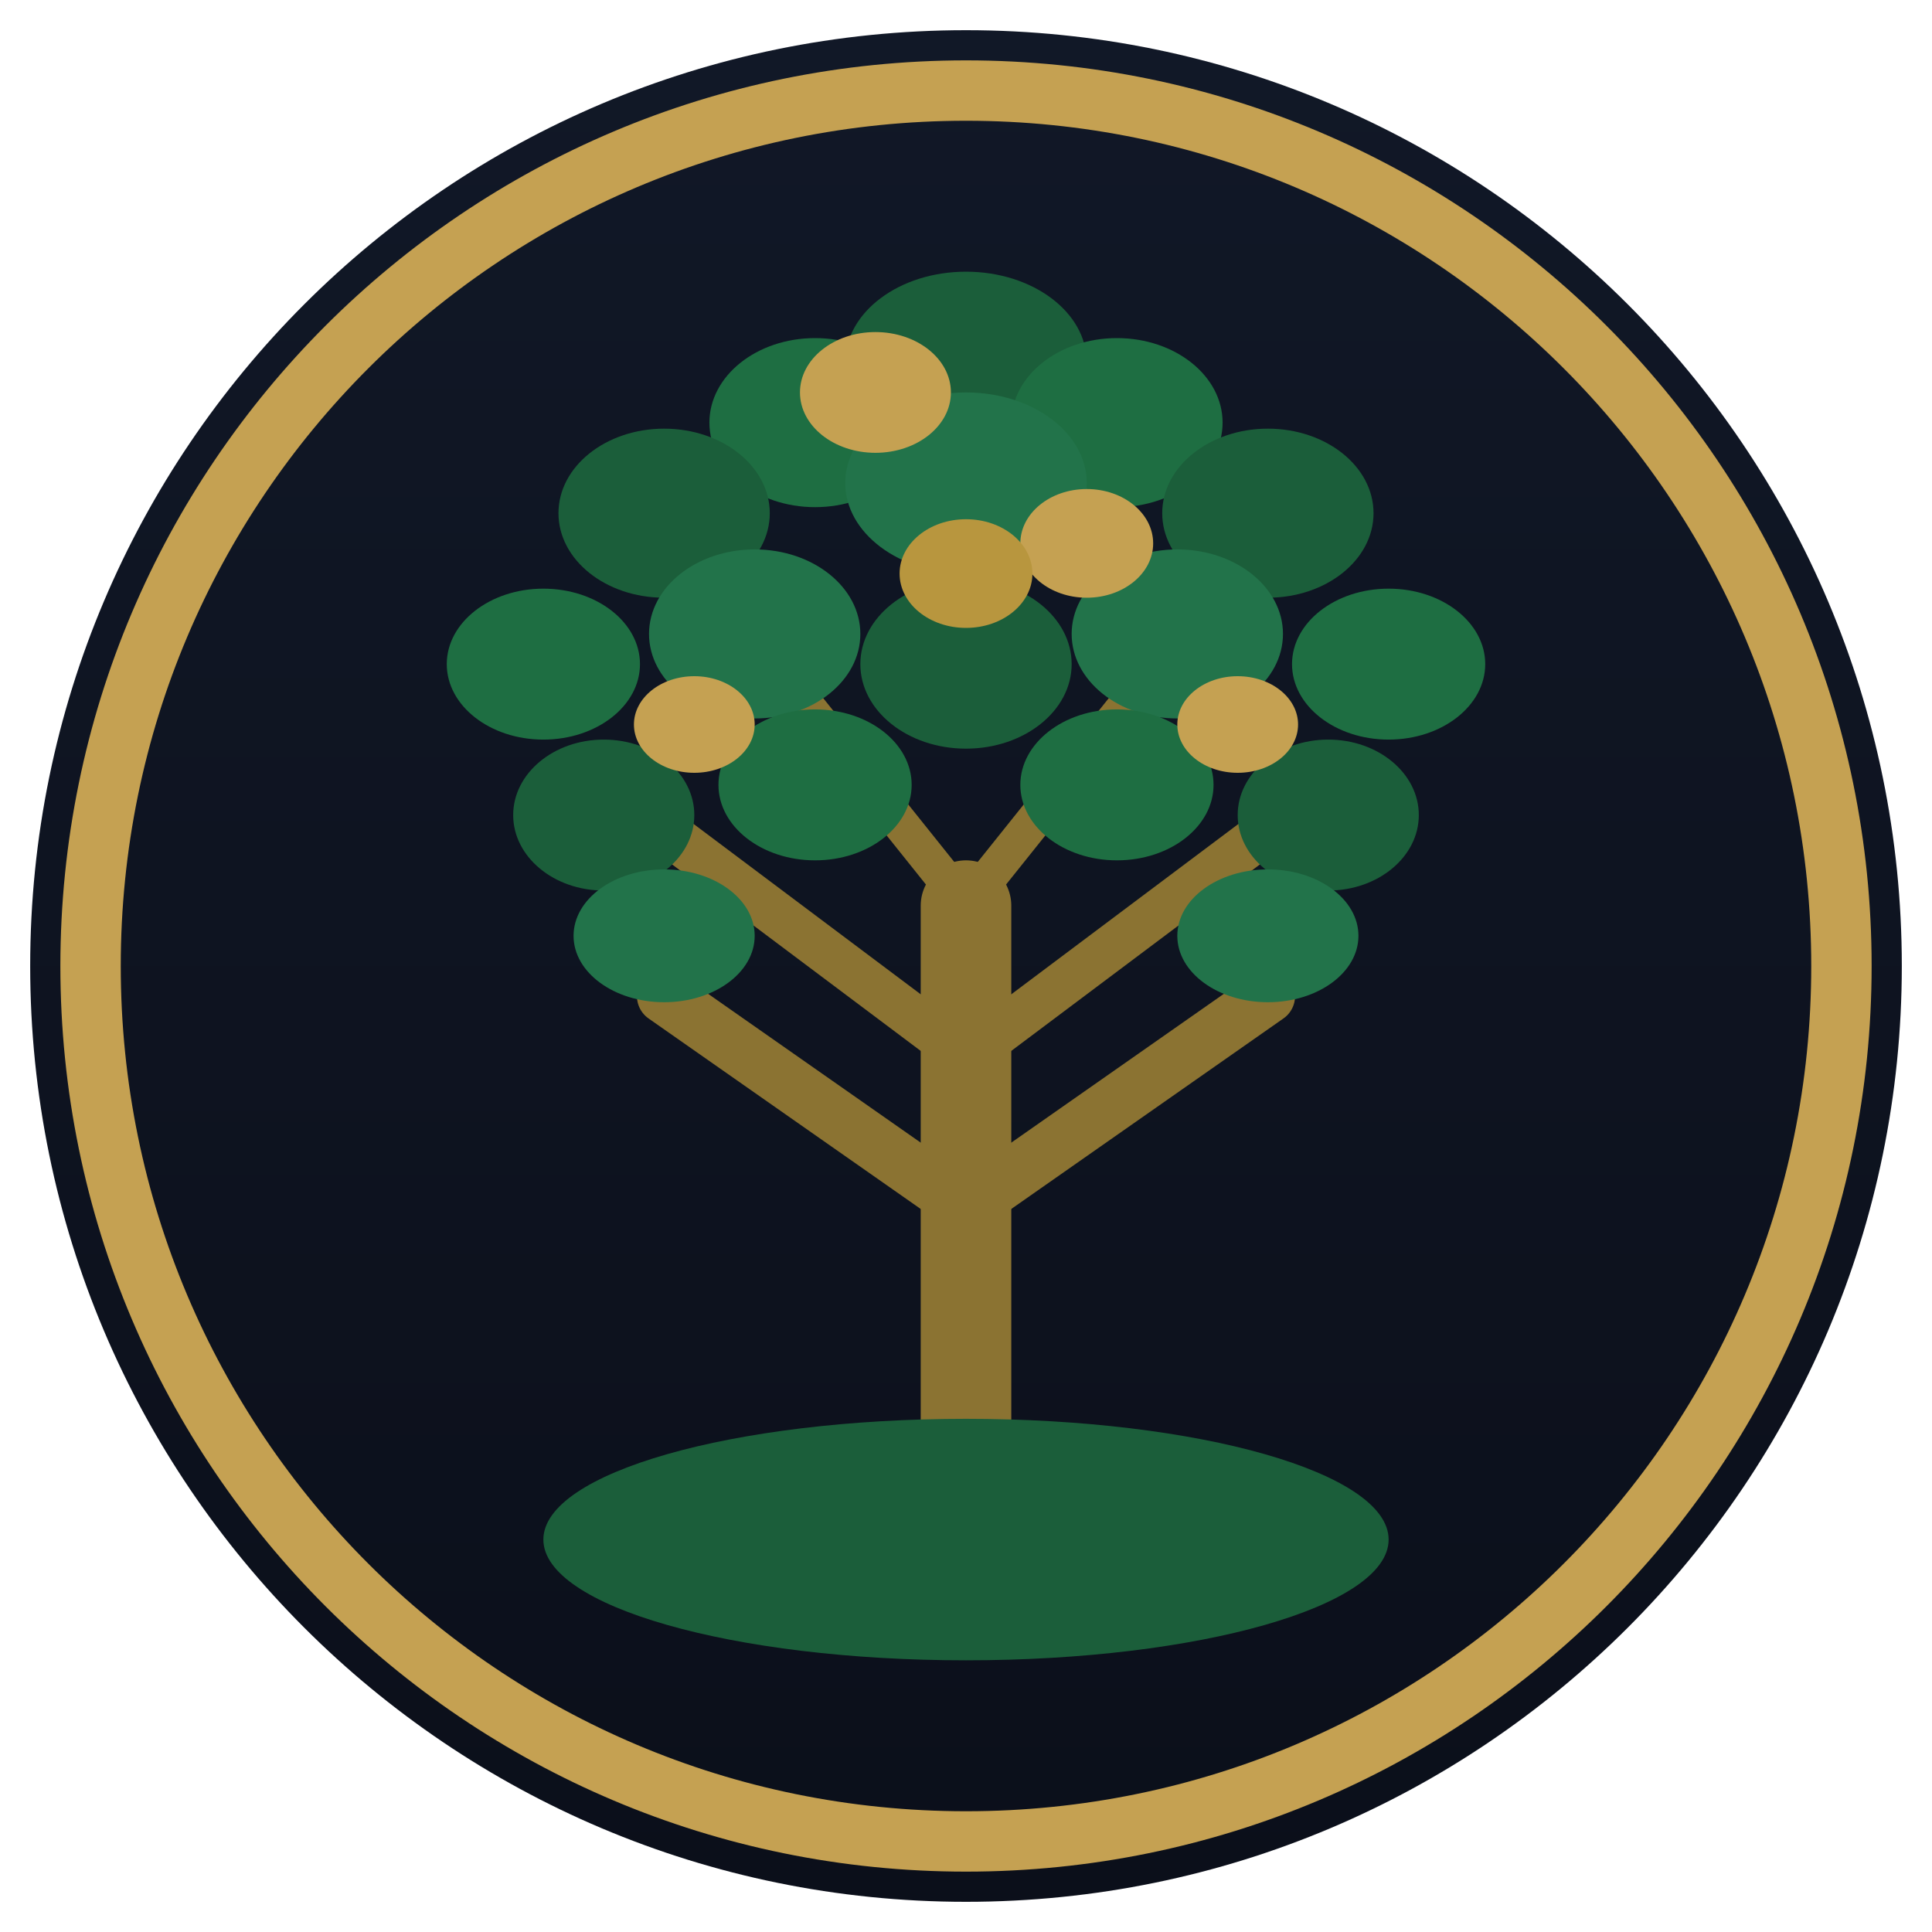
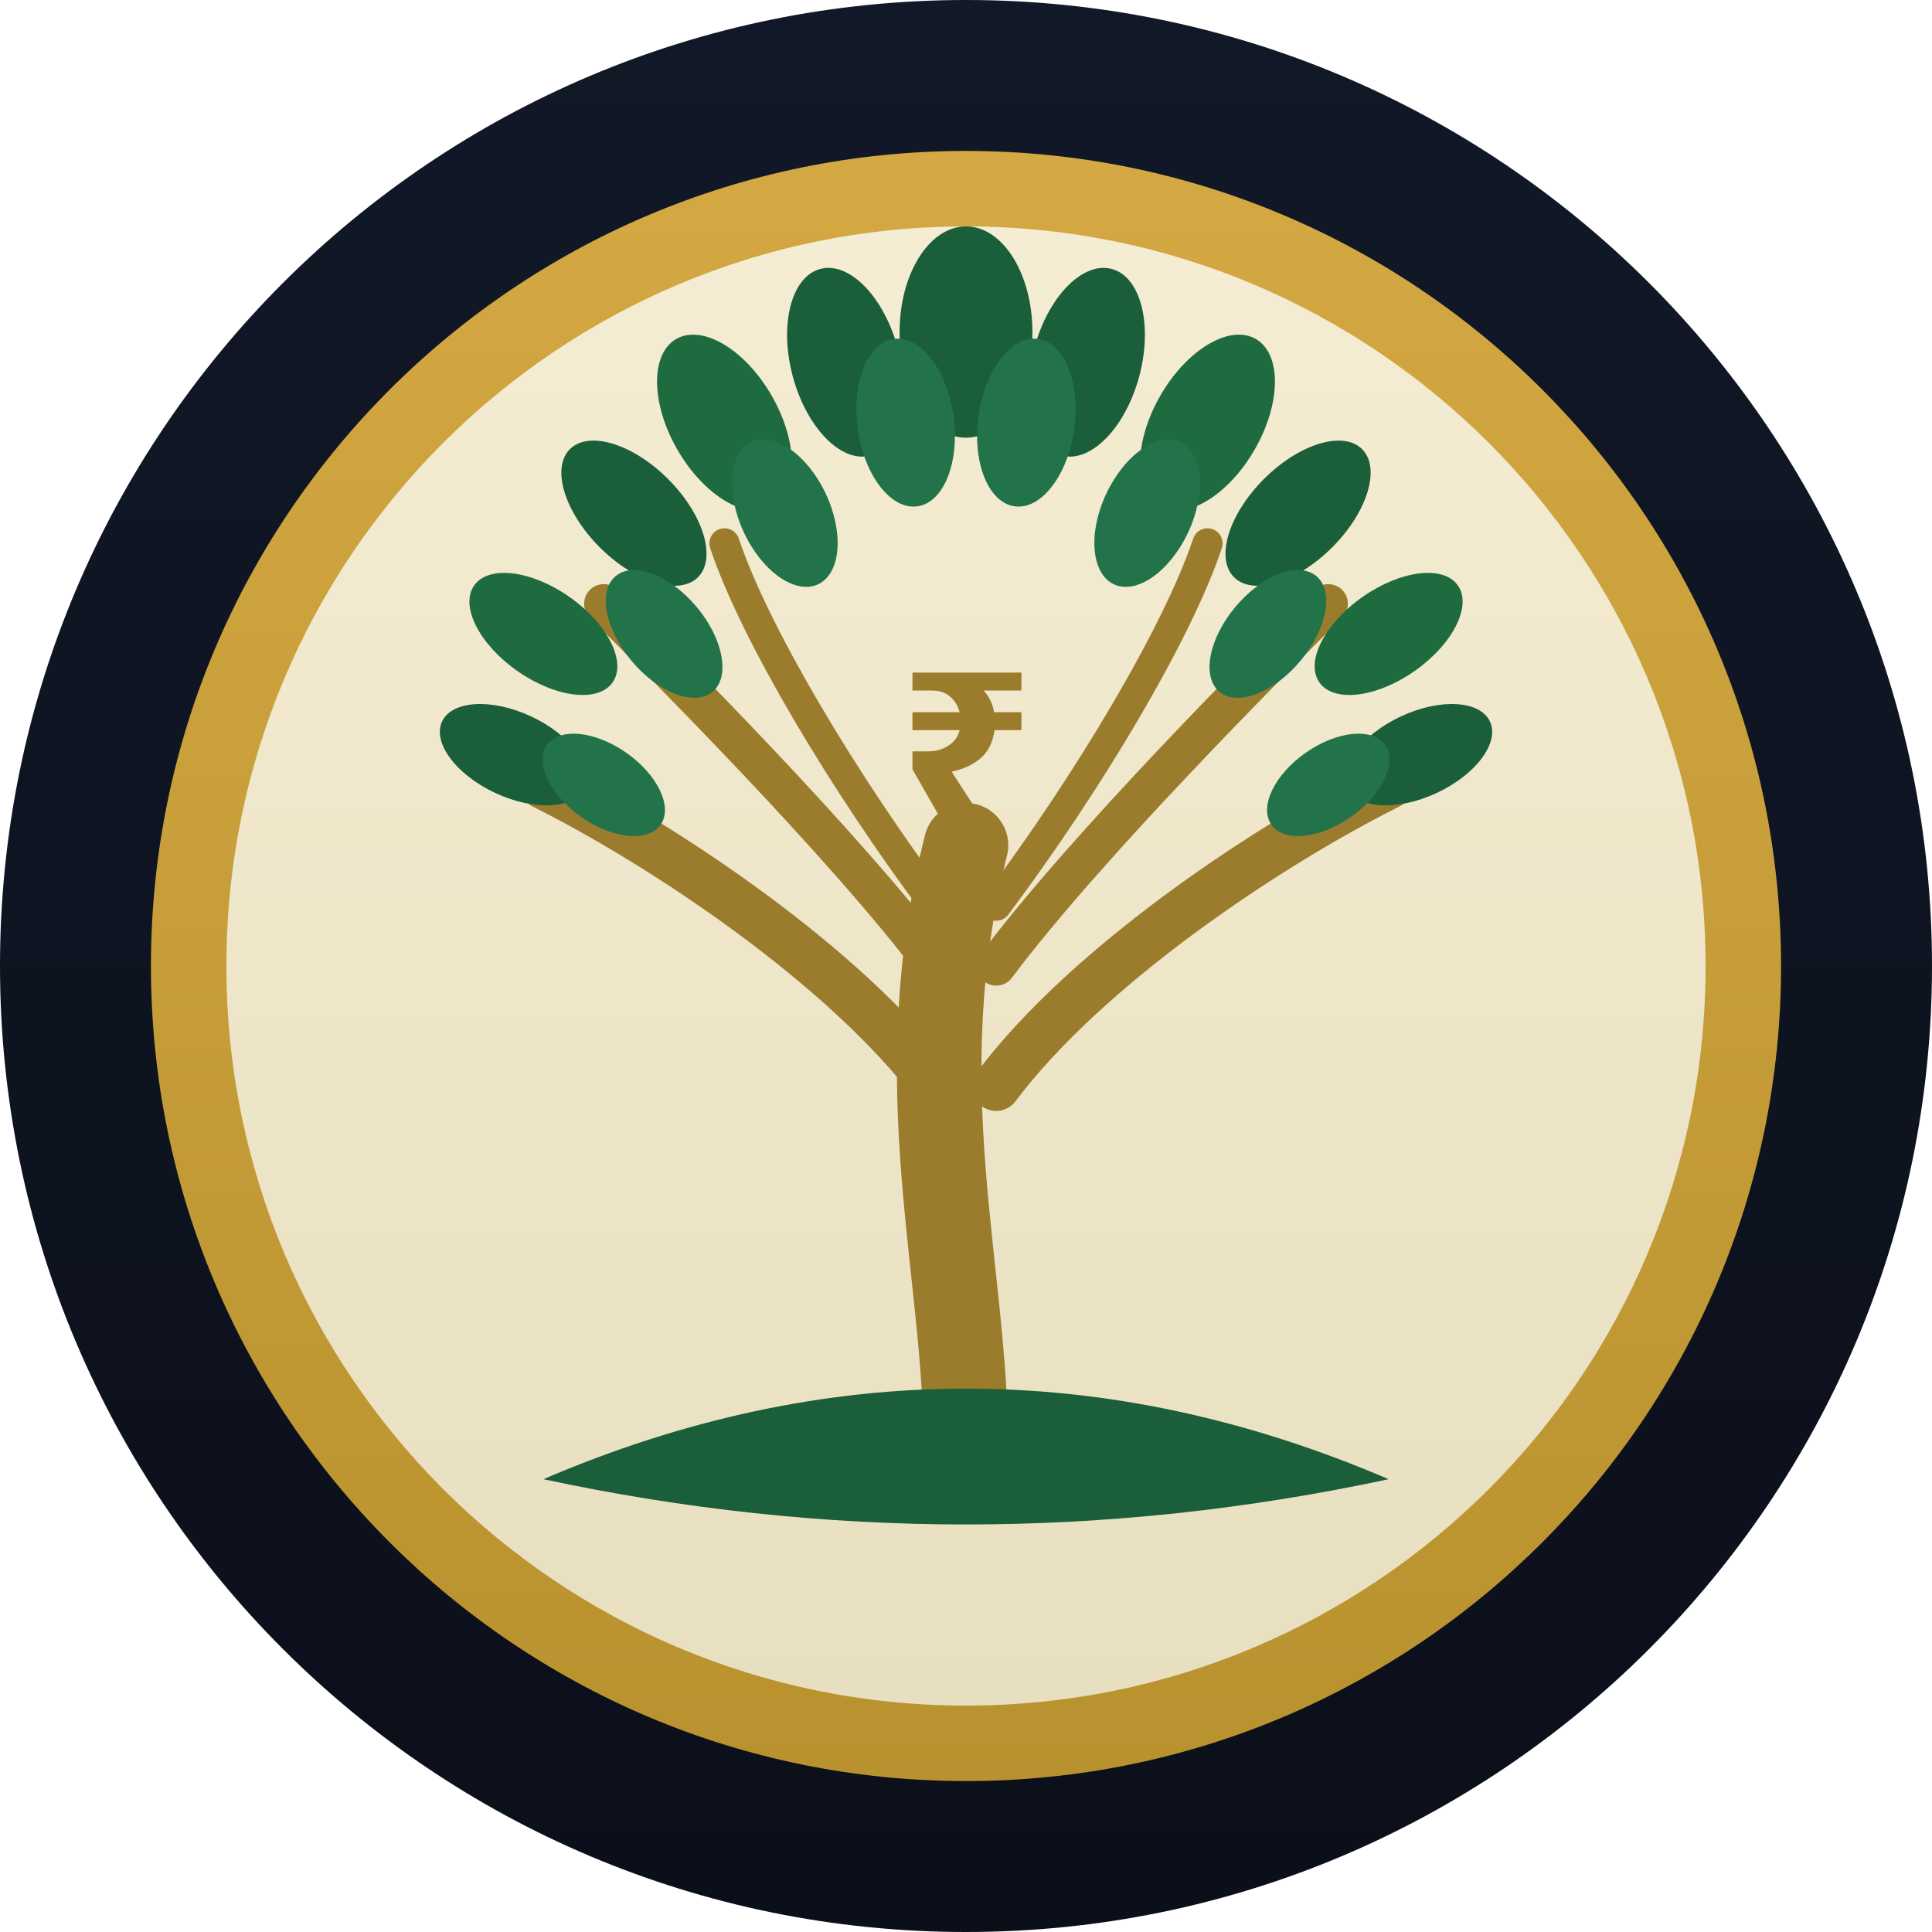
<svg xmlns="http://www.w3.org/2000/svg" viewBox="0 0 64 64">
  <defs>
    <linearGradient id="bg" x1="0" y1="0" x2="0" y2="1">
      <stop offset="0%" stop-color="#111827" />
      <stop offset="100%" stop-color="#0B0F1A" />
    </linearGradient>
+     <linearGradient id="gold" x1="0" y1="0" x2="0" y2="1">
+       <stop offset="0%" stop-color="#D4A843" />
+       <stop offset="100%" stop-color="#B8922E" />
+     </linearGradient>
+     <linearGradient id="inner" x1="0" y1="0" x2="0" y2="1">
+       <stop offset="0%" stop-color="#F5EDD3" />
+       <stop offset="100%" stop-color="#E8DFC0" />
+     </linearGradient>
  </defs>
-   <circle cx="32" cy="32" r="31" fill="url(#bg)" />
-   <circle cx="32" cy="32" r="29" fill="none" stroke="#C5A152" stroke-width="2" />
-   <line x1="32" y1="30" x2="32" y2="50" stroke="#8B7332" stroke-width="3" stroke-linecap="round" />
-   <line x1="32" y1="40" x2="22" y2="33" stroke="#8B7332" stroke-width="1.8" stroke-linecap="round" />
-   <line x1="32" y1="40" x2="42" y2="33" stroke="#8B7332" stroke-width="1.8" stroke-linecap="round" />
-   <line x1="32" y1="35" x2="20" y2="26" stroke="#8B7332" stroke-width="1.5" stroke-linecap="round" />
-   <line x1="32" y1="35" x2="44" y2="26" stroke="#8B7332" stroke-width="1.5" stroke-linecap="round" />
-   <line x1="32" y1="30" x2="24" y2="20" stroke="#8B7332" stroke-width="1.2" stroke-linecap="round" />
-   <line x1="32" y1="30" x2="40" y2="20" stroke="#8B7332" stroke-width="1.2" stroke-linecap="round" />
-   <ellipse cx="32" cy="12" rx="4" ry="3" fill="#1B5E3A" />
-   <ellipse cx="27" cy="14" rx="3.5" ry="2.8" fill="#1E6E42" />
-   <ellipse cx="37" cy="14" rx="3.5" ry="2.8" fill="#1E6E42" />
-   <ellipse cx="22" cy="17" rx="3.5" ry="2.8" fill="#1B5E3A" />
-   <ellipse cx="32" cy="16" rx="4" ry="3" fill="#22734A" />
-   <ellipse cx="42" cy="17" rx="3.5" ry="2.8" fill="#1B5E3A" />
-   <ellipse cx="18" cy="22" rx="3.2" ry="2.5" fill="#1E6E42" />
-   <ellipse cx="25" cy="21" rx="3.5" ry="2.8" fill="#22734A" />
-   <ellipse cx="32" cy="22" rx="3.5" ry="2.8" fill="#1B5E3A" />
-   <ellipse cx="39" cy="21" rx="3.5" ry="2.8" fill="#22734A" />
-   <ellipse cx="46" cy="22" rx="3.2" ry="2.5" fill="#1E6E42" />
-   <ellipse cx="20" cy="27" rx="3" ry="2.5" fill="#1B5E3A" />
-   <ellipse cx="27" cy="26" rx="3.2" ry="2.5" fill="#1E6E42" />
-   <ellipse cx="37" cy="26" rx="3.2" ry="2.5" fill="#1E6E42" />
-   <ellipse cx="44" cy="27" rx="3" ry="2.5" fill="#1B5E3A" />
-   <ellipse cx="22" cy="31" rx="3" ry="2.2" fill="#22734A" />
-   <ellipse cx="42" cy="31" rx="3" ry="2.2" fill="#22734A" />
-   <ellipse cx="29" cy="13" rx="2.5" ry="2" fill="#C5A152" />
-   <ellipse cx="36" cy="18" rx="2.2" ry="1.8" fill="#C5A152" />
-   <ellipse cx="23" cy="24" rx="2" ry="1.6" fill="#C5A152" />
-   <ellipse cx="41" cy="24" rx="2" ry="1.6" fill="#C5A152" />
-   <ellipse cx="32" cy="19" rx="2.2" ry="1.8" fill="#B8963E" />
-   <ellipse cx="32" cy="51" rx="14" ry="4" fill="#1B5E3A" />
+   <circle cx="32" cy="32" r="32" fill="url(#bg)" />
+   <circle cx="32" cy="32" r="27" fill="url(#gold)" />
+   <circle cx="32" cy="32" r="24.5" fill="url(#inner)" />
+   <path d="M32 48 C32 42, 30 36, 32 28" stroke="#9B7B2C" stroke-width="2.8" fill="none" stroke-linecap="round" />
+   <path d="M31 36 C28 32, 22 28, 18 26" stroke="#9B7B2C" stroke-width="1.6" fill="none" stroke-linecap="round" />
+   <path d="M33 36 C36 32, 42 28, 46 26" stroke="#9B7B2C" stroke-width="1.6" fill="none" stroke-linecap="round" />
+   <path d="M31 32 C28 28, 22 22, 20 20" stroke="#9B7B2C" stroke-width="1.3" fill="none" stroke-linecap="round" />
+   <path d="M33 32 C36 28, 42 22, 44 20" stroke="#9B7B2C" stroke-width="1.3" fill="none" stroke-linecap="round" />
+   <path d="M31 30 C28 26, 25 21, 24 18" stroke="#9B7B2C" stroke-width="1" fill="none" stroke-linecap="round" />
+   <path d="M33 30 C36 26, 39 21, 40 18" stroke="#9B7B2C" stroke-width="1" fill="none" stroke-linecap="round" />
+   <ellipse cx="32" cy="11" rx="2.2" ry="3.5" fill="#1B5E3A" transform="rotate(0,32,11)" />
+   <ellipse cx="28" cy="12" rx="1.8" ry="3.2" fill="#1B5E3A" transform="rotate(-15,28,12)" />
+   <ellipse cx="24" cy="14" rx="1.8" ry="3.2" fill="#1E6B40" transform="rotate(-30,24,14)" />
+   <ellipse cx="21" cy="17" rx="1.6" ry="3" fill="#1B5E3A" transform="rotate(-45,21,17)" />
+   <ellipse cx="18" cy="21" rx="1.5" ry="2.8" fill="#1E6B40" transform="rotate(-55,18,21)" />
+   <ellipse cx="17" cy="25" rx="1.4" ry="2.6" fill="#1B5E3A" transform="rotate(-65,17,25)" />
+   <ellipse cx="36" cy="12" rx="1.8" ry="3.2" fill="#1B5E3A" transform="rotate(15,36,12)" />
+   <ellipse cx="40" cy="14" rx="1.8" ry="3.2" fill="#1E6B40" transform="rotate(30,40,14)" />
+   <ellipse cx="43" cy="17" rx="1.6" ry="3" fill="#1B5E3A" transform="rotate(45,43,17)" />
+   <ellipse cx="46" cy="21" rx="1.5" ry="2.8" fill="#1E6B40" transform="rotate(55,46,21)" />
+   <ellipse cx="47" cy="25" rx="1.4" ry="2.6" fill="#1B5E3A" transform="rotate(65,47,25)" />
+   <ellipse cx="30" cy="14" rx="1.6" ry="2.8" fill="#22734A" transform="rotate(-8,30,14)" />
+   <ellipse cx="34" cy="14" rx="1.6" ry="2.8" fill="#22734A" transform="rotate(8,34,14)" />
+   <ellipse cx="26" cy="17" rx="1.5" ry="2.6" fill="#22734A" transform="rotate(-25,26,17)" />
+   <ellipse cx="38" cy="17" rx="1.5" ry="2.6" fill="#22734A" transform="rotate(25,38,17)" />
+   <ellipse cx="22" cy="21" rx="1.4" ry="2.5" fill="#22734A" transform="rotate(-40,22,21)" />
+   <ellipse cx="42" cy="21" rx="1.4" ry="2.5" fill="#22734A" transform="rotate(40,42,21)" />
+   <ellipse cx="20" cy="26" rx="1.3" ry="2.3" fill="#22734A" transform="rotate(-55,20,26)" />
+   <ellipse cx="44" cy="26" rx="1.3" ry="2.3" fill="#22734A" transform="rotate(55,44,26)" />
+   <text x="32" y="28" text-anchor="middle" font-family="Arial,sans-serif" font-weight="bold" font-size="8" fill="#9B7B2C">₹</text>
+   <path d="M18 49 Q32 43, 46 49 Q32 52, 18 49 Z" fill="#1B5E3A" />
</svg>
